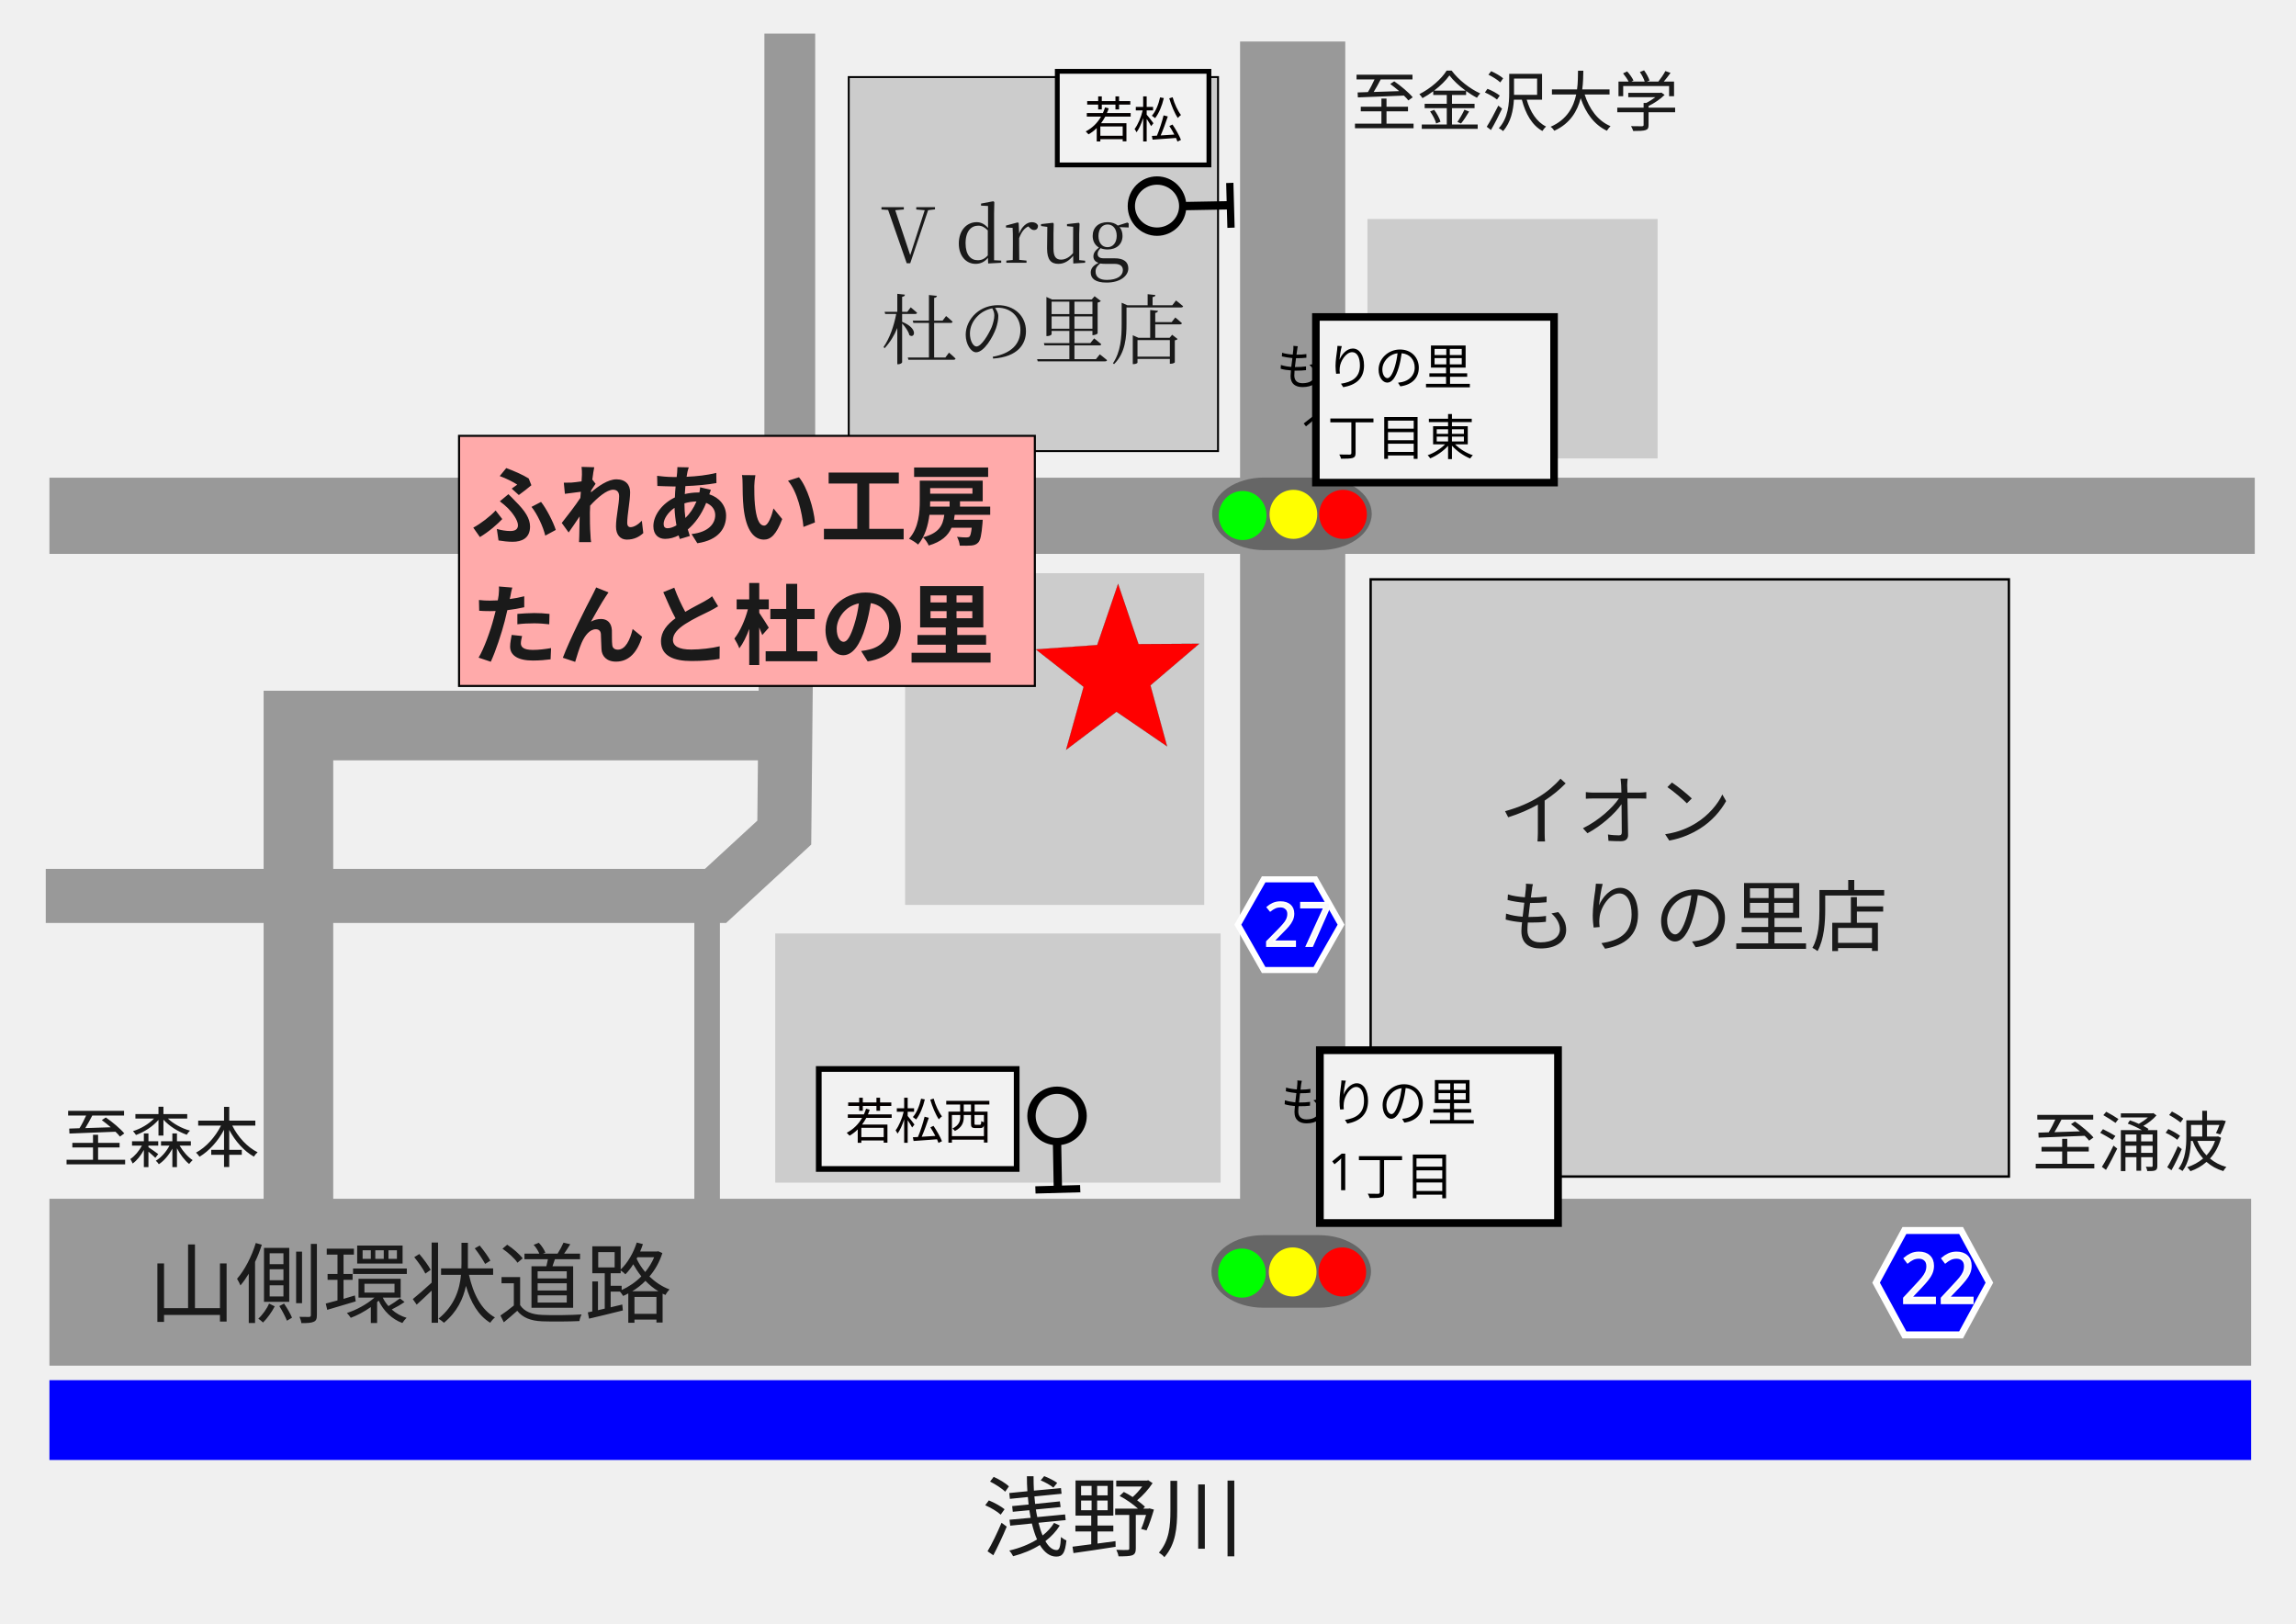
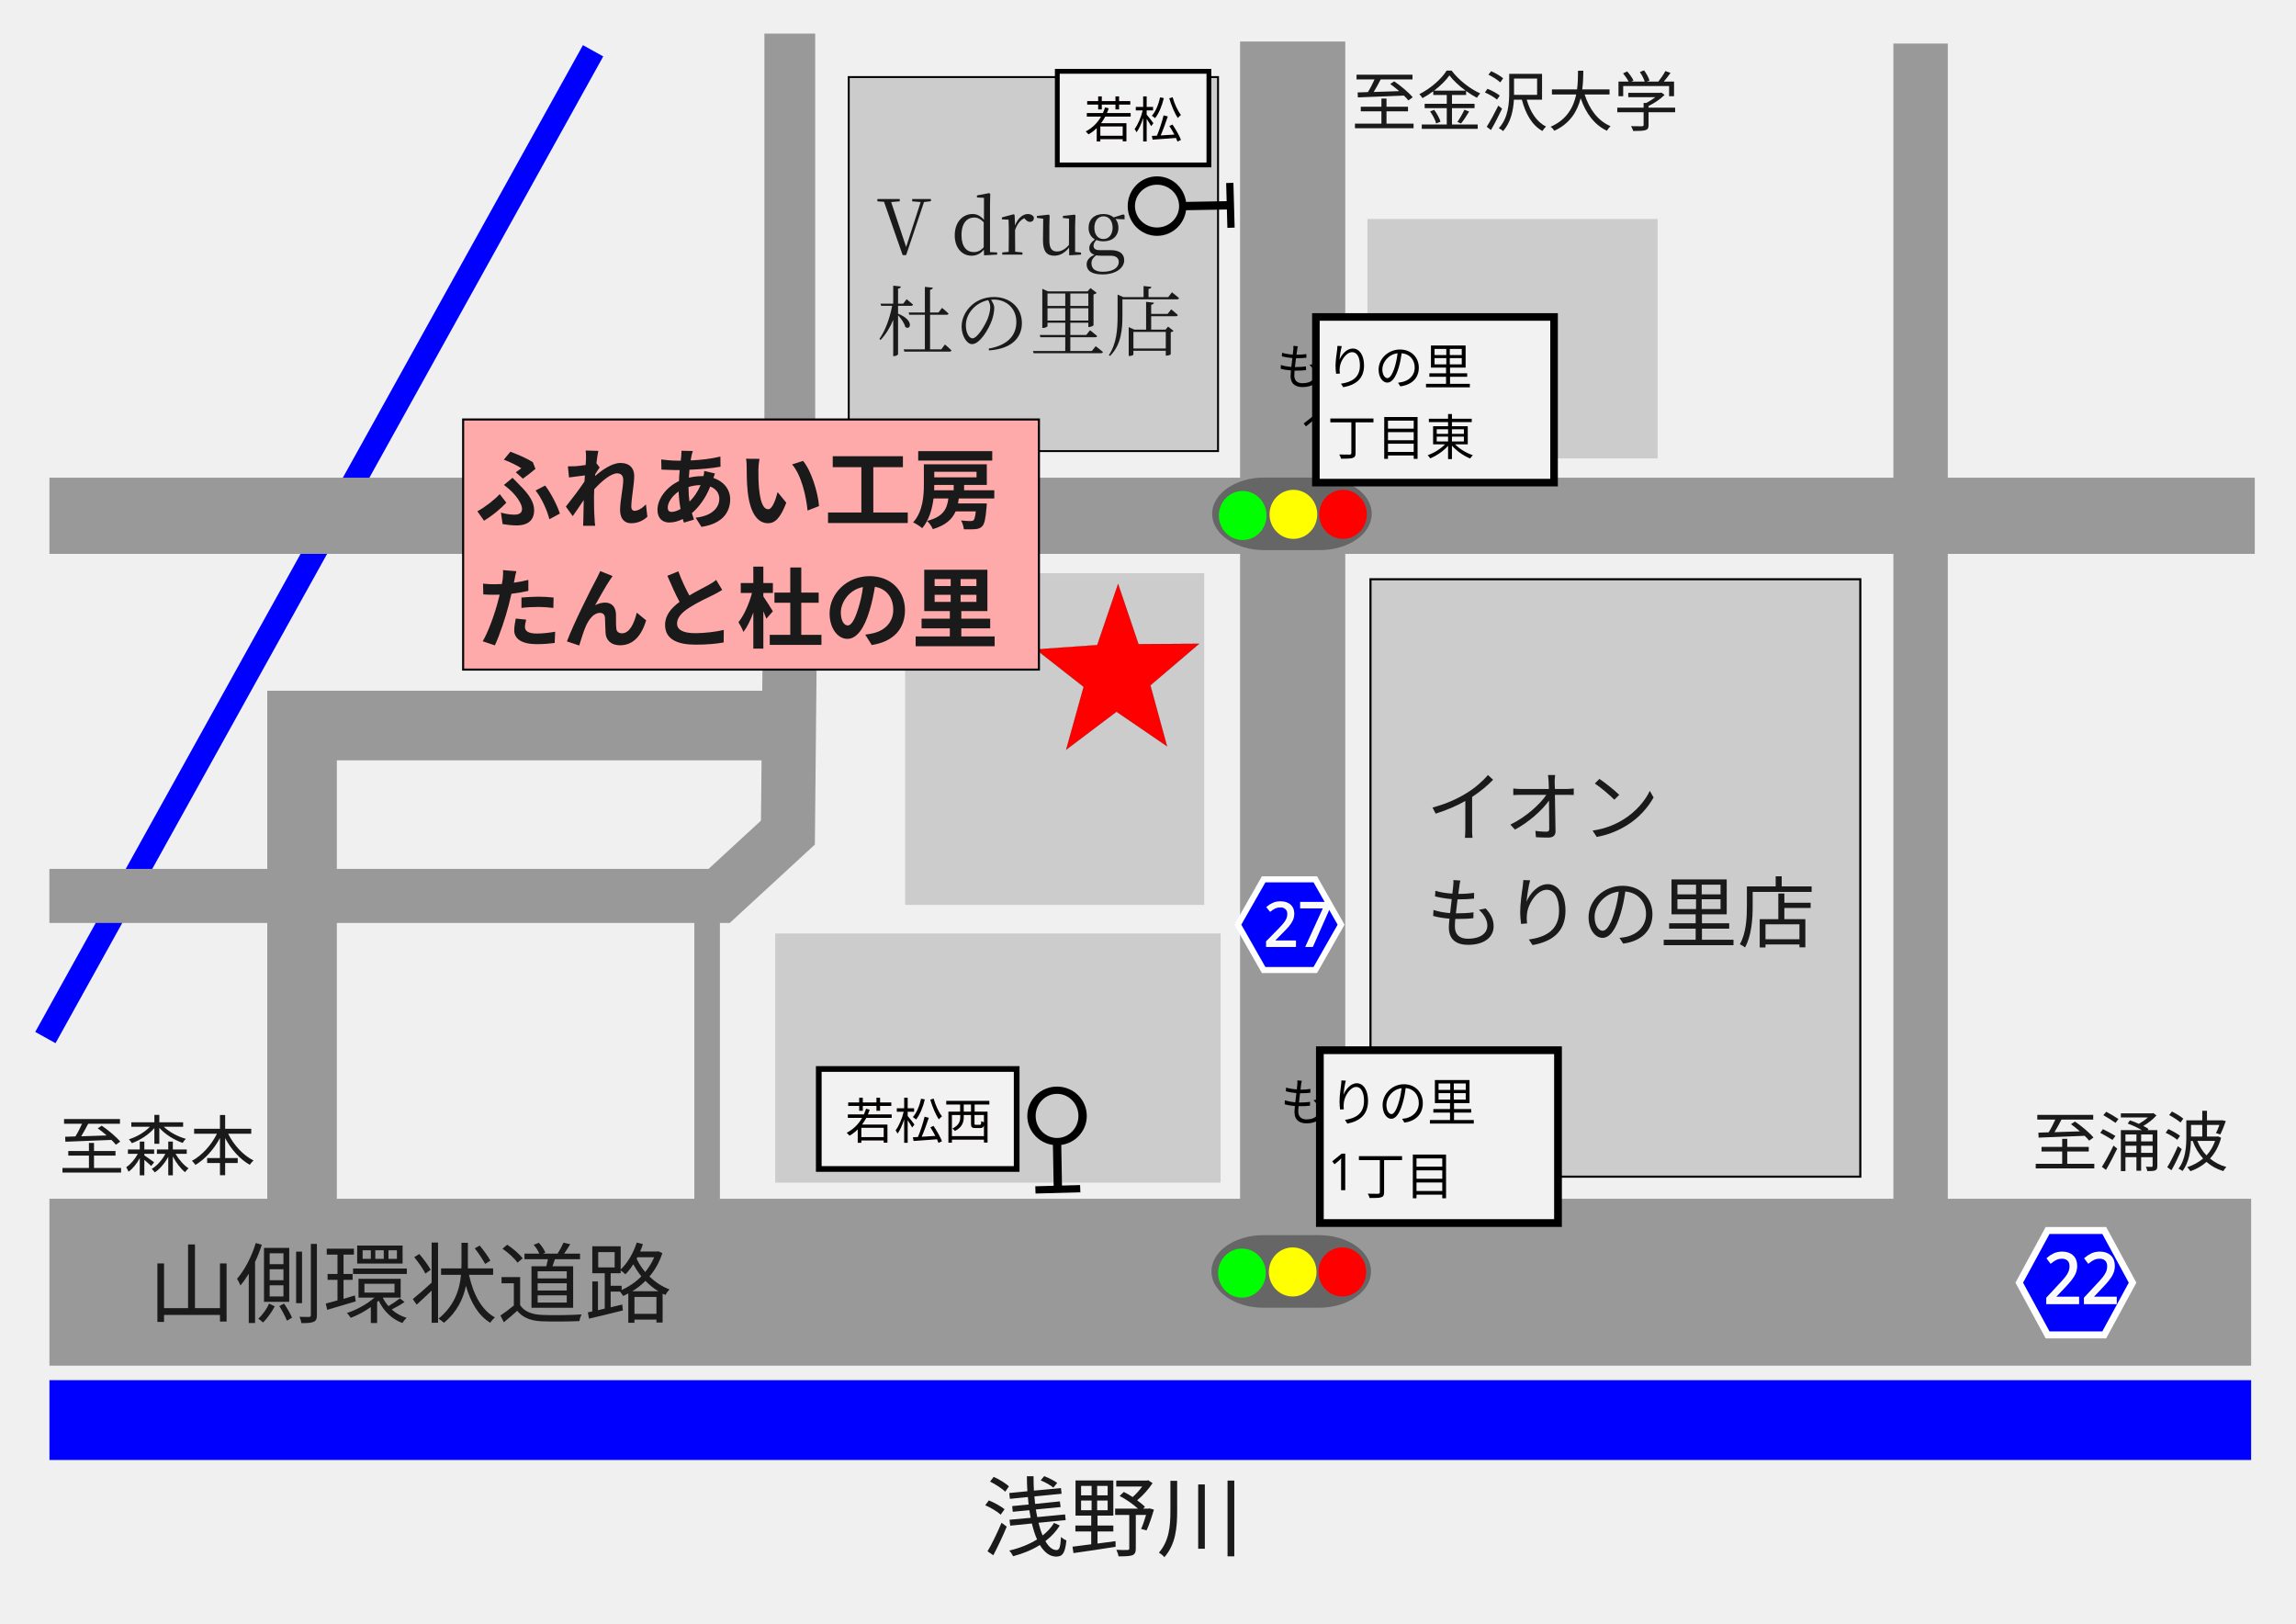
<svg xmlns="http://www.w3.org/2000/svg" width="297mm" height="210mm" viewBox="0 0 297 210" version="1.1" id="svg1">
  <defs id="defs1" />
  <g id="layer1">
+     <path style="fill:none;fill-opacity:1;stroke:#0000ff;stroke-width:3;stroke-dasharray:none;stroke-opacity:1" d="M 76.719,6.569 5.87,134.19" id="path27" />
    <text xml:space="preserve" style="font-style:normal;font-variant:normal;font-weight:normal;font-stretch:normal;font-size:11.289px;font-family:'Bitstream Vera Serif';-inkscape-font-specification:'Bitstream Vera Serif';writing-mode:lr-tb;direction:ltr;fill:#1a1a1a;stroke-width:0.265" x="127.022" y="200.4" id="text9">
      <tspan style="font-style:normal;font-variant:normal;font-weight:normal;font-stretch:normal;font-family:'Bitstream Vera Serif';-inkscape-font-specification:'Bitstream Vera Serif';writing-mode:lr-tb;fill:#1a1a1a;stroke-width:0.265" x="127.022" y="200.4" id="tspan12">浅野川</tspan>
    </text>
    <rect style="fill:#0000ff;stroke-width:0.298" id="rect1" width="10.322" height="284.801" x="-188.825" y="6.395" transform="rotate(-90)" />
    <rect style="fill:#999999;stroke-width:0.318" id="rect2" width="21.583" height="284.801" x="-176.626" y="6.395" transform="rotate(-90)" />
    <rect style="fill:#999999;stroke-width:0.285" id="rect3" width="150.142" height="13.607" x="-155.512" y="160.41" transform="rotate(-90)" />
    <text xml:space="preserve" style="font-style:normal;font-variant:normal;font-weight:normal;font-stretch:normal;font-size:11.289px;font-family:'Bitstream Vera Serif';-inkscape-font-specification:'Bitstream Vera Serif';writing-mode:lr-tb;direction:ltr;fill:#1a1a1a;stroke-width:0.265" x="19.173" y="170.202" id="text10">
      <tspan id="tspan10" style="font-style:normal;font-variant:normal;font-weight:normal;font-stretch:normal;font-family:'Bitstream Vera Serif';-inkscape-font-specification:'Bitstream Vera Serif';stroke-width:0.265" x="19.173" y="170.202">山側環状道路</tspan>
    </text>
    <rect style="fill:#cccccc;fill-opacity:1;stroke:none;stroke-width:7;stroke-dasharray:none;stroke-opacity:1" id="rect15" width="37.536" height="30.967" x="176.886" y="28.321" />
    <rect style="fill:#999999;stroke-width:0.294" id="rect13" width="9.853" height="285.27" x="-71.636" y="6.395" transform="rotate(-90)" />
    <g id="g21" transform="rotate(-90,105.1769,105.7003)" />
    <rect style="fill:#cccccc;stroke:#000000;stroke-width:0.251;stroke-dasharray:none;stroke-opacity:1" id="rect6" width="48.376" height="47.771" x="-58.343" y="109.788" transform="rotate(-90)" />
    <g id="g13" transform="matrix(0.2328042,0,0,0.1626016,144.0329,121.8316)">
      <g id="g12">
        <rect style="fill:#666666;stroke-width:0.374" id="rect9" width="88.678" height="57.711" x="54.427" y="233.19" ry="28.855" />
      </g>
      <ellipse style="fill:#00ff00;stroke-width:0.626" id="path11-3" cx="71.39" cy="263.368" rx="13.248" ry="19.508" />
      <ellipse style="fill:#ffff00;stroke-width:0.626" id="path11" cx="99.576" cy="262.451" rx="13.248" ry="19.508" />
      <ellipse style="fill:#ff0000;stroke-width:0.626" id="use12" cx="127.153" cy="262.451" rx="13.248" ry="19.508" />
    </g>
-     <g id="g5" transform="matrix(0.2839637,0,0,0.3021338,181.9278,93.17199)">
+     <g id="g5" transform="matrix(0.2839637,0,0,0.3021338,200.4487,93.17199)">
      <path style="fill:#0000ff;stroke:#ffffff;stroke-width:3;stroke-dasharray:none;stroke-opacity:1" id="path2" d="m 265.564,240.697 -12.903,22.348 h -25.806 l -12.903,-22.348 12.903,-22.348 h 25.806 z" />
      <text xml:space="preserve" style="font-size:29.986px;font-family:'Fira Sans';-inkscape-font-specification:'Fira Sans';writing-mode:lr-tb;direction:ltr;fill:#f9f9f9;stroke:#ffffff;stroke-width:0.8;stroke-dasharray:none;stroke-opacity:1" x="225.213" y="249.491" id="text2">
        <tspan style="font-size:29.986px;stroke-width:0.8;stroke-dasharray:none" x="225.213" y="249.491" id="tspan3">22</tspan>
      </text>
    </g>
    <text xml:space="preserve" style="font-size:6.35px;font-family:'Fira Sans';-inkscape-font-specification:'Fira Sans';writing-mode:lr-tb;direction:ltr;white-space:pre;inline-size:22.758;display:inline;fill:#1a1a0b;fill-opacity:1;stroke:#ffffff;stroke-width:0.8;stroke-dasharray:none;stroke-opacity:1" x="158.588" y="208.322" id="text11" transform="rotate(-90,104.6478,106.2295)" />
-     <g id="g17" transform="matrix(0.9999425,0,0,1.031262,23.47093,-5.243289)">
-       <rect style="fill:#cccccc;stroke:#000000;stroke-width:0.306;stroke-dasharray:none;stroke-opacity:1" id="rect4" width="74.891" height="82.566" x="-152.637" y="153.837" transform="rotate(-90)" />
-       <text xml:space="preserve" style="font-style:normal;font-variant:normal;font-weight:normal;font-stretch:normal;font-size:9.682px;font-family:'Bitstream Vera Serif';-inkscape-font-specification:'Bitstream Vera Serif';writing-mode:lr-tb;direction:ltr;white-space:pre;inline-size:63.174;display:inline;fill:#1a1a1a;stroke-width:0.265" x="79.744" y="175.935" id="text4" transform="matrix(1.040923,0,0,1,87.35823,-65.61714)">
-         <tspan x="79.744" y="175.935" id="tspan2">イオン
+     <rect style="fill:#cccccc;stroke:#000000;stroke-width:0.273;stroke-dasharray:none;stroke-opacity:1" id="rect4" width="77.27" height="63.362" x="-152.184" y="177.279" transform="rotate(-90)" />
+     <text xml:space="preserve" style="font-style:normal;font-variant:normal;font-weight:normal;font-stretch:normal;font-size:9.682px;font-family:'Bitstream Vera Serif';-inkscape-font-specification:'Bitstream Vera Serif';writing-mode:lr-tb;direction:ltr;white-space:pre;inline-size:63.174;display:inline;fill:#1a1a1a;stroke-width:0.265" x="79.744" y="175.935" id="text4" transform="matrix(1.040863,0,0,1.031262,101.4403,-73.38094)">
+       <tspan x="79.744" y="175.935" id="tspan2">イオン
</tspan>
-         <tspan x="79.744" y="189.201" id="tspan5">もりの里店</tspan>
-       </text>
-     </g>
+       <tspan x="79.744" y="189.201" id="tspan5">もりの里店</tspan>
+     </text>
    <text xml:space="preserve" style="font-style:normal;font-variant:normal;font-weight:normal;font-stretch:normal;font-size:8.467px;font-family:'Bitstream Vera Serif';-inkscape-font-specification:'Bitstream Vera Serif';writing-mode:lr-tb;direction:ltr;fill:#1a1a1a;stroke-width:0.265" x="174.822" y="16.254" id="text14">
      <tspan id="tspan14" style="font-style:normal;font-variant:normal;font-weight:normal;font-stretch:normal;font-size:8.467px;font-family:'Bitstream Vera Serif';-inkscape-font-specification:'Bitstream Vera Serif';fill:#1a1a1a;stroke-width:0.265" x="174.822" y="16.254">至金沢大学</tspan>
    </text>
    <rect style="fill:#cccccc;fill-opacity:1;stroke-width:0.463" id="rect10" width="38.692" height="42.901" x="117.081" y="74.133" />
-     <text xml:space="preserve" style="font-style:normal;font-variant:normal;font-weight:normal;font-stretch:normal;font-size:9.878px;font-family:'Noto Serif CJK JP';-inkscape-font-specification:'Noto Serif CJK JP';writing-mode:lr-tb;direction:ltr;fill:#1a1a1a;stroke-width:0.265" x="113.977" y="33.985" id="text6">
-       <tspan id="tspan6" style="font-style:normal;font-variant:normal;font-weight:normal;font-stretch:normal;font-family:'Noto Serif CJK JP';-inkscape-font-specification:'Noto Serif CJK JP';stroke-width:0.265" x="113.977" y="33.985">V drug</tspan>
-       <tspan style="font-style:normal;font-variant:normal;font-weight:normal;font-stretch:normal;font-family:'Noto Serif CJK JP';-inkscape-font-specification:'Noto Serif CJK JP';stroke-width:0.265" x="113.977" y="46.332" id="tspan9">杜の里店</tspan>
+     <text xml:space="preserve" style="font-style:normal;font-variant:normal;font-weight:normal;font-stretch:normal;font-size:9.878px;font-family:'Noto Serif CJK JP';-inkscape-font-specification:'Noto Serif CJK JP';writing-mode:lr-tb;direction:ltr;fill:#1a1a1a;stroke-width:0.265" x="113.448" y="32.926" id="text6">
+       <tspan id="tspan6" style="font-style:normal;font-variant:normal;font-weight:normal;font-stretch:normal;font-family:'Noto Serif CJK JP';-inkscape-font-specification:'Noto Serif CJK JP';stroke-width:0.265" x="113.448" y="32.926">V drug</tspan>
+       <tspan style="font-style:normal;font-variant:normal;font-weight:normal;font-stretch:normal;font-family:'Noto Serif CJK JP';-inkscape-font-specification:'Noto Serif CJK JP';stroke-width:0.265" x="113.448" y="45.274" id="tspan9">杜の里店</tspan>
    </text>
    <g id="g13-1" transform="matrix(0.2328042,0,0,0.1626016,144.1265,23.84759)">
      <g id="g12-2">
        <rect style="fill:#666666;stroke-width:0.374" id="rect9-7" width="88.678" height="57.711" x="54.427" y="233.19" ry="28.855" />
      </g>
      <ellipse style="fill:#00ff00;stroke-width:0.626" id="path11-3-0" cx="71.39" cy="263.368" rx="13.248" ry="19.508" />
      <ellipse style="fill:#ffff00;stroke-width:0.626" id="path11-9" cx="99.576" cy="262.451" rx="13.248" ry="19.508" />
      <ellipse style="fill:#ff0000;stroke-width:0.626" id="use12-3" cx="127.153" cy="262.451" rx="13.248" ry="19.508" />
    </g>
    <g id="g26">
      <rect style="fill:#f2f2f2;stroke:#000000;stroke-width:0.98;stroke-dasharray:none;stroke-opacity:1" id="rect7-5" width="30.809" height="21.425" x="170.217" y="40.993" ry="0" rx="0" />
      <text xml:space="preserve" style="font-size:6.35px;font-family:'Fira Sans';-inkscape-font-specification:'Fira Sans';text-align:center;writing-mode:lr-tb;direction:ltr;text-anchor:middle;fill:#000000;fill-opacity:1;stroke:#000000;stroke-width:0;stroke-dasharray:none;stroke-opacity:1" x="185.197" y="49.769" id="text16-6">
        <tspan style="fill:#000000;fill-opacity:1;stroke:#000000;stroke-width:0;stroke-dasharray:none;stroke-opacity:1" x="185.197" y="49.769" id="tspan18-2">もりの里</tspan>
        <tspan style="fill:#000000;fill-opacity:1;stroke:#000000;stroke-width:0;stroke-dasharray:none;stroke-opacity:1" x="185.197" y="58.347" id="tspan19-9">1丁目東</tspan>
      </text>
    </g>
    <g id="g18" transform="translate(21.53355,-2.525889)">
      <g id="g6-9" transform="matrix(0,-0.7104633,0.6183134,0,68.85734,73.1831)">
        <ellipse style="fill:none;stroke:#000000;stroke-width:1.518;stroke-dasharray:none;stroke-opacity:1" id="path15-7-3" cx="61.934" cy="95.869" rx="4.655" ry="5.375" />
        <path style="fill:none;stroke:#000000;stroke-width:1.518;stroke-dasharray:none;stroke-opacity:1" d="m 61.934,101.495 c 0.152,9.669 0.152,9.669 0.152,9.669" id="path16-5-6" />
        <path style="fill:none;stroke:#000000;stroke-width:1.518;stroke-dasharray:none;stroke-opacity:1" d="m 57.995,111.347 c 8.159,-0.256 8.159,-0.256 8.159,-0.256 v 0" id="path17-9-0" />
      </g>
      <g id="g24" transform="translate(-52.54932,-169.6393)">
        <rect style="fill:#f2f2f2;fill-opacity:1;stroke:#000000;stroke-width:0.624;stroke-dasharray:none;stroke-opacity:1" id="rect22-7" width="19.613" height="12.106" x="167.783" y="181.39" />
        <text xml:space="preserve" style="font-size:6.35px;font-family:'Fira Sans';-inkscape-font-specification:'Fira Sans';writing-mode:lr-tb;direction:ltr;fill:#040000;fill-opacity:1;stroke:#000000;stroke-width:0;stroke-dasharray:none;stroke-opacity:1" x="171.256" y="189.964" id="text22-9">
          <tspan id="tspan22-2" style="fill:#040000;fill-opacity:1;stroke:#000000;stroke-width:0;stroke-dasharray:none;stroke-opacity:1" x="171.256" y="189.964">若松</tspan>
        </text>
      </g>
    </g>
    <g id="g27">
      <rect style="fill:#f2f2f2;stroke:#000000;stroke-width:1.001;stroke-dasharray:none;stroke-opacity:1" id="rect7" width="30.805" height="22.352" x="170.732" y="135.828" ry="0" rx="0" />
      <text xml:space="preserve" style="font-size:6.485px;font-family:'Fira Sans';-inkscape-font-specification:'Fira Sans';text-align:center;writing-mode:lr-tb;direction:ltr;text-anchor:middle;fill:#000000;fill-opacity:1;stroke:#000000;stroke-width:0;stroke-dasharray:none;stroke-opacity:1" x="189.696" y="141.937" id="text16" transform="scale(0.9789842,1.021467)">
        <tspan style="fill:#000000;fill-opacity:1;stroke:#000000;stroke-width:0;stroke-dasharray:none;stroke-opacity:1" x="189.696" y="141.937" id="tspan18">もりの里</tspan>
        <tspan style="fill:#000000;fill-opacity:1;stroke:#000000;stroke-width:0;stroke-dasharray:none;stroke-opacity:1" x="189.696" y="150.697" id="tspan19">1丁目</tspan>
      </text>
    </g>
    <g id="g25" transform="translate(0.5291667)">
      <g id="g22" transform="translate(21.11374,2.345972)">
        <path style="fill:#0000ff;stroke:#ffffff;stroke-width:3;stroke-dasharray:none;stroke-opacity:1" id="path2-9" d="m 265.564,240.697 -12.903,22.348 h -25.806 l -12.903,-22.348 12.903,-22.348 h 25.806 z" transform="matrix(0.2586993,0,0,0.2624864,83.13086,54.06625)" />
      </g>
      <text xml:space="preserve" style="font-size:7.814px;font-family:'Fira Sans';-inkscape-font-specification:'Fira Sans';writing-mode:lr-tb;direction:ltr;fill:#f9f9f9;stroke:#ffffff;stroke-width:0.208;stroke-dasharray:none;stroke-opacity:1" x="164.165" y="121.484" id="text2-2" transform="scale(0.9927599,1.007293)">
        <tspan style="font-size:7.814px;stroke-width:0.208;stroke-dasharray:none" x="164.165" y="121.484" id="tspan3-2">27</tspan>
      </text>
    </g>
    <path style="fill:#ff0000;stroke:#000000;stroke-width:0.1" id="path1" d="m 205.537,140.267 -46.556,-29.822 -44.32,32.018 13.976,-53.493 L 84.49,56.713 139.684,53.474 156.72,1.52 176.856,53.012 231.531,53.16 188.782,88.222 Z" transform="matrix(0.04899067,-0.1447965,0.135022,0.04570148,126.1102,106.6113)" />
    <rect style="fill:#cccccc;fill-opacity:1;stroke-width:0.353" id="rect8" width="57.607" height="32.229" x="100.282" y="120.728" />
    <g id="g8" transform="translate(15.48341)">
      <g id="g23" transform="translate(-72.71936,-58.20566)">
        <rect style="fill:#f2f2f2;fill-opacity:1;stroke:#000000;stroke-width:0.737;stroke-dasharray:none;stroke-opacity:1" id="rect22" width="25.6" height="12.932" x="163.148" y="196.461" />
        <text xml:space="preserve" style="font-size:6.35px;font-family:'Fira Sans';-inkscape-font-specification:'Fira Sans';writing-mode:lr-tb;direction:ltr;fill:#040000;fill-opacity:1;stroke:#000000;stroke-width:0;stroke-dasharray:none;stroke-opacity:1" x="166.564" y="205.507" id="text22">
          <tspan id="tspan22" style="fill:#040000;fill-opacity:1;stroke:#000000;stroke-width:0;stroke-dasharray:none;stroke-opacity:1" x="166.564" y="205.507">若松西</tspan>
        </text>
      </g>
      <g id="g6-9-3" transform="matrix(0.7104633,0,0,0.6183134,77.24975,85.04763)">
        <ellipse style="fill:none;stroke:#000000;stroke-width:1.518;stroke-dasharray:none;stroke-opacity:1" id="path15-7-3-5" cx="61.934" cy="95.869" rx="4.655" ry="5.375" />
        <path style="fill:none;stroke:#000000;stroke-width:1.518;stroke-dasharray:none;stroke-opacity:1" d="m 61.934,101.495 c 0.152,9.669 0.152,9.669 0.152,9.669" id="path16-5-6-6" />
        <path style="fill:none;stroke:#000000;stroke-width:1.518;stroke-dasharray:none;stroke-opacity:1" d="m 57.995,111.347 c 8.159,-0.256 8.159,-0.256 8.159,-0.256 v 0" id="path17-9-0-2" />
      </g>
    </g>
    <rect style="fill:#999999;fill-opacity:1;stroke:none;stroke-width:7;stroke-dasharray:none;stroke-opacity:1" id="rect16" width="6.569" height="62.872" x="98.88" y="4.343" />
-     <text xml:space="preserve" style="font-style:normal;font-variant:normal;font-weight:normal;font-stretch:normal;font-size:8.467px;font-family:'Bitstream Vera Serif';-inkscape-font-specification:'Bitstream Vera Serif';writing-mode:lr-tb;direction:ltr;fill:#1a1a1a;stroke-width:0.3" x="8.156" y="150.262" id="text1">
-       <tspan id="tspan1" style="font-style:normal;font-variant:normal;font-weight:normal;font-stretch:normal;font-size:8.467px;font-family:'Bitstream Vera Serif';-inkscape-font-specification:'Bitstream Vera Serif';fill:#1a1a1a;stroke-width:0.3" x="8.156" y="150.262">至森本</tspan>
+     <text xml:space="preserve" style="font-style:normal;font-variant:normal;font-weight:normal;font-stretch:normal;font-size:8.467px;font-family:'Bitstream Vera Serif';-inkscape-font-specification:'Bitstream Vera Serif';writing-mode:lr-tb;direction:ltr;fill:#1a1a1a;stroke-width:0.3" x="7.627" y="151.32" id="text1">
+       <tspan id="tspan1" style="font-style:normal;font-variant:normal;font-weight:normal;font-stretch:normal;font-size:8.467px;font-family:'Bitstream Vera Serif';-inkscape-font-specification:'Bitstream Vera Serif';fill:#1a1a1a;stroke-width:0.3" x="7.627" y="151.32">至森本</tspan>
    </text>
    <text xml:space="preserve" style="font-style:normal;font-variant:normal;font-weight:normal;font-stretch:normal;font-size:8.467px;font-family:'Bitstream Vera Serif';-inkscape-font-specification:'Bitstream Vera Serif';writing-mode:lr-tb;direction:ltr;fill:#1a1a1a;stroke-width:0.3" x="262.879" y="150.791" id="text7">
      <tspan id="tspan4" style="font-style:normal;font-variant:normal;font-weight:normal;font-stretch:normal;font-size:8.467px;font-family:'Bitstream Vera Serif';-inkscape-font-specification:'Bitstream Vera Serif';stroke-width:0.3" x="262.879" y="150.791">至涌波</tspan>
    </text>
    <rect style="fill:#999999;stroke-width:0.07" id="rect3-3-3" width="37.066" height="3.308" x="-155.787" y="89.816" transform="rotate(-90)" />
    <path style="fill:#999999;fill-opacity:1;stroke:none;stroke-width:20;stroke-dasharray:none;stroke-opacity:1" d="M 43.13,23.224 23.556,51.424" id="path10" />
-     <g id="g16" transform="translate(-1.407583,0.4691943)">
+     <g id="g16" transform="translate(-0.9383886,0.4691943)">
      <path style="fill:none;fill-opacity:1;stroke:#999999;stroke-width:7;stroke-dasharray:none;stroke-opacity:1" d="m 103.188,73.593 -0.329,33.621 -8.894,8.19 H 7.327" id="path13" />
      <path style="fill:none;fill-opacity:1;stroke:#999999;stroke-width:9.003;stroke-dasharray:none;stroke-opacity:1" d="M 101.413,93.368 H 40.011 v 63.747" id="path15" />
    </g>
-     <g id="g3" transform="translate(17.42017,-26.87461)">
+     <g id="g3" transform="translate(17.94933,-28.99128)">
      <rect style="fill:#ffaaaa;stroke:#000000;stroke-width:0.265;stroke-opacity:1" id="rect5" width="74.482" height="32.348" x="41.96" y="83.244" />
      <text xml:space="preserve" style="font-style:normal;font-variant:normal;font-weight:bold;font-stretch:normal;font-size:11.289px;font-family:'Bitstream Vera Serif';-inkscape-font-specification:'Bitstream Vera Serif Bold';writing-mode:lr-tb;direction:ltr;fill:#1a1a1a;stroke:none;stroke-width:0.265;stroke-opacity:1" x="43.49" y="96.416" id="text5">
        <tspan style="font-style:normal;font-variant:normal;font-weight:bold;font-stretch:normal;font-size:11.289px;font-family:'Bitstream Vera Serif';-inkscape-font-specification:'Bitstream Vera Serif Bold';fill:#1a1a1a;stroke:none;stroke-width:0.265;stroke-opacity:1" x="43.49" y="96.416" id="tspan7">ふれあい工房</tspan>
        <tspan style="font-style:normal;font-variant:normal;font-weight:bold;font-stretch:normal;font-size:11.289px;font-family:'Bitstream Vera Serif';-inkscape-font-specification:'Bitstream Vera Serif Bold';fill:#1a1a1a;stroke:none;stroke-width:0.265;stroke-opacity:1" x="43.49" y="111.885" id="tspan8">たんと杜の里</tspan>
      </text>
    </g>
+     <rect style="fill:#999999;fill-opacity:1;stroke:none;stroke-width:3.063;stroke-dasharray:none;stroke-opacity:1" id="rect27" width="7.038" height="150.142" x="244.919" y="5.63" />
  </g>
</svg>
